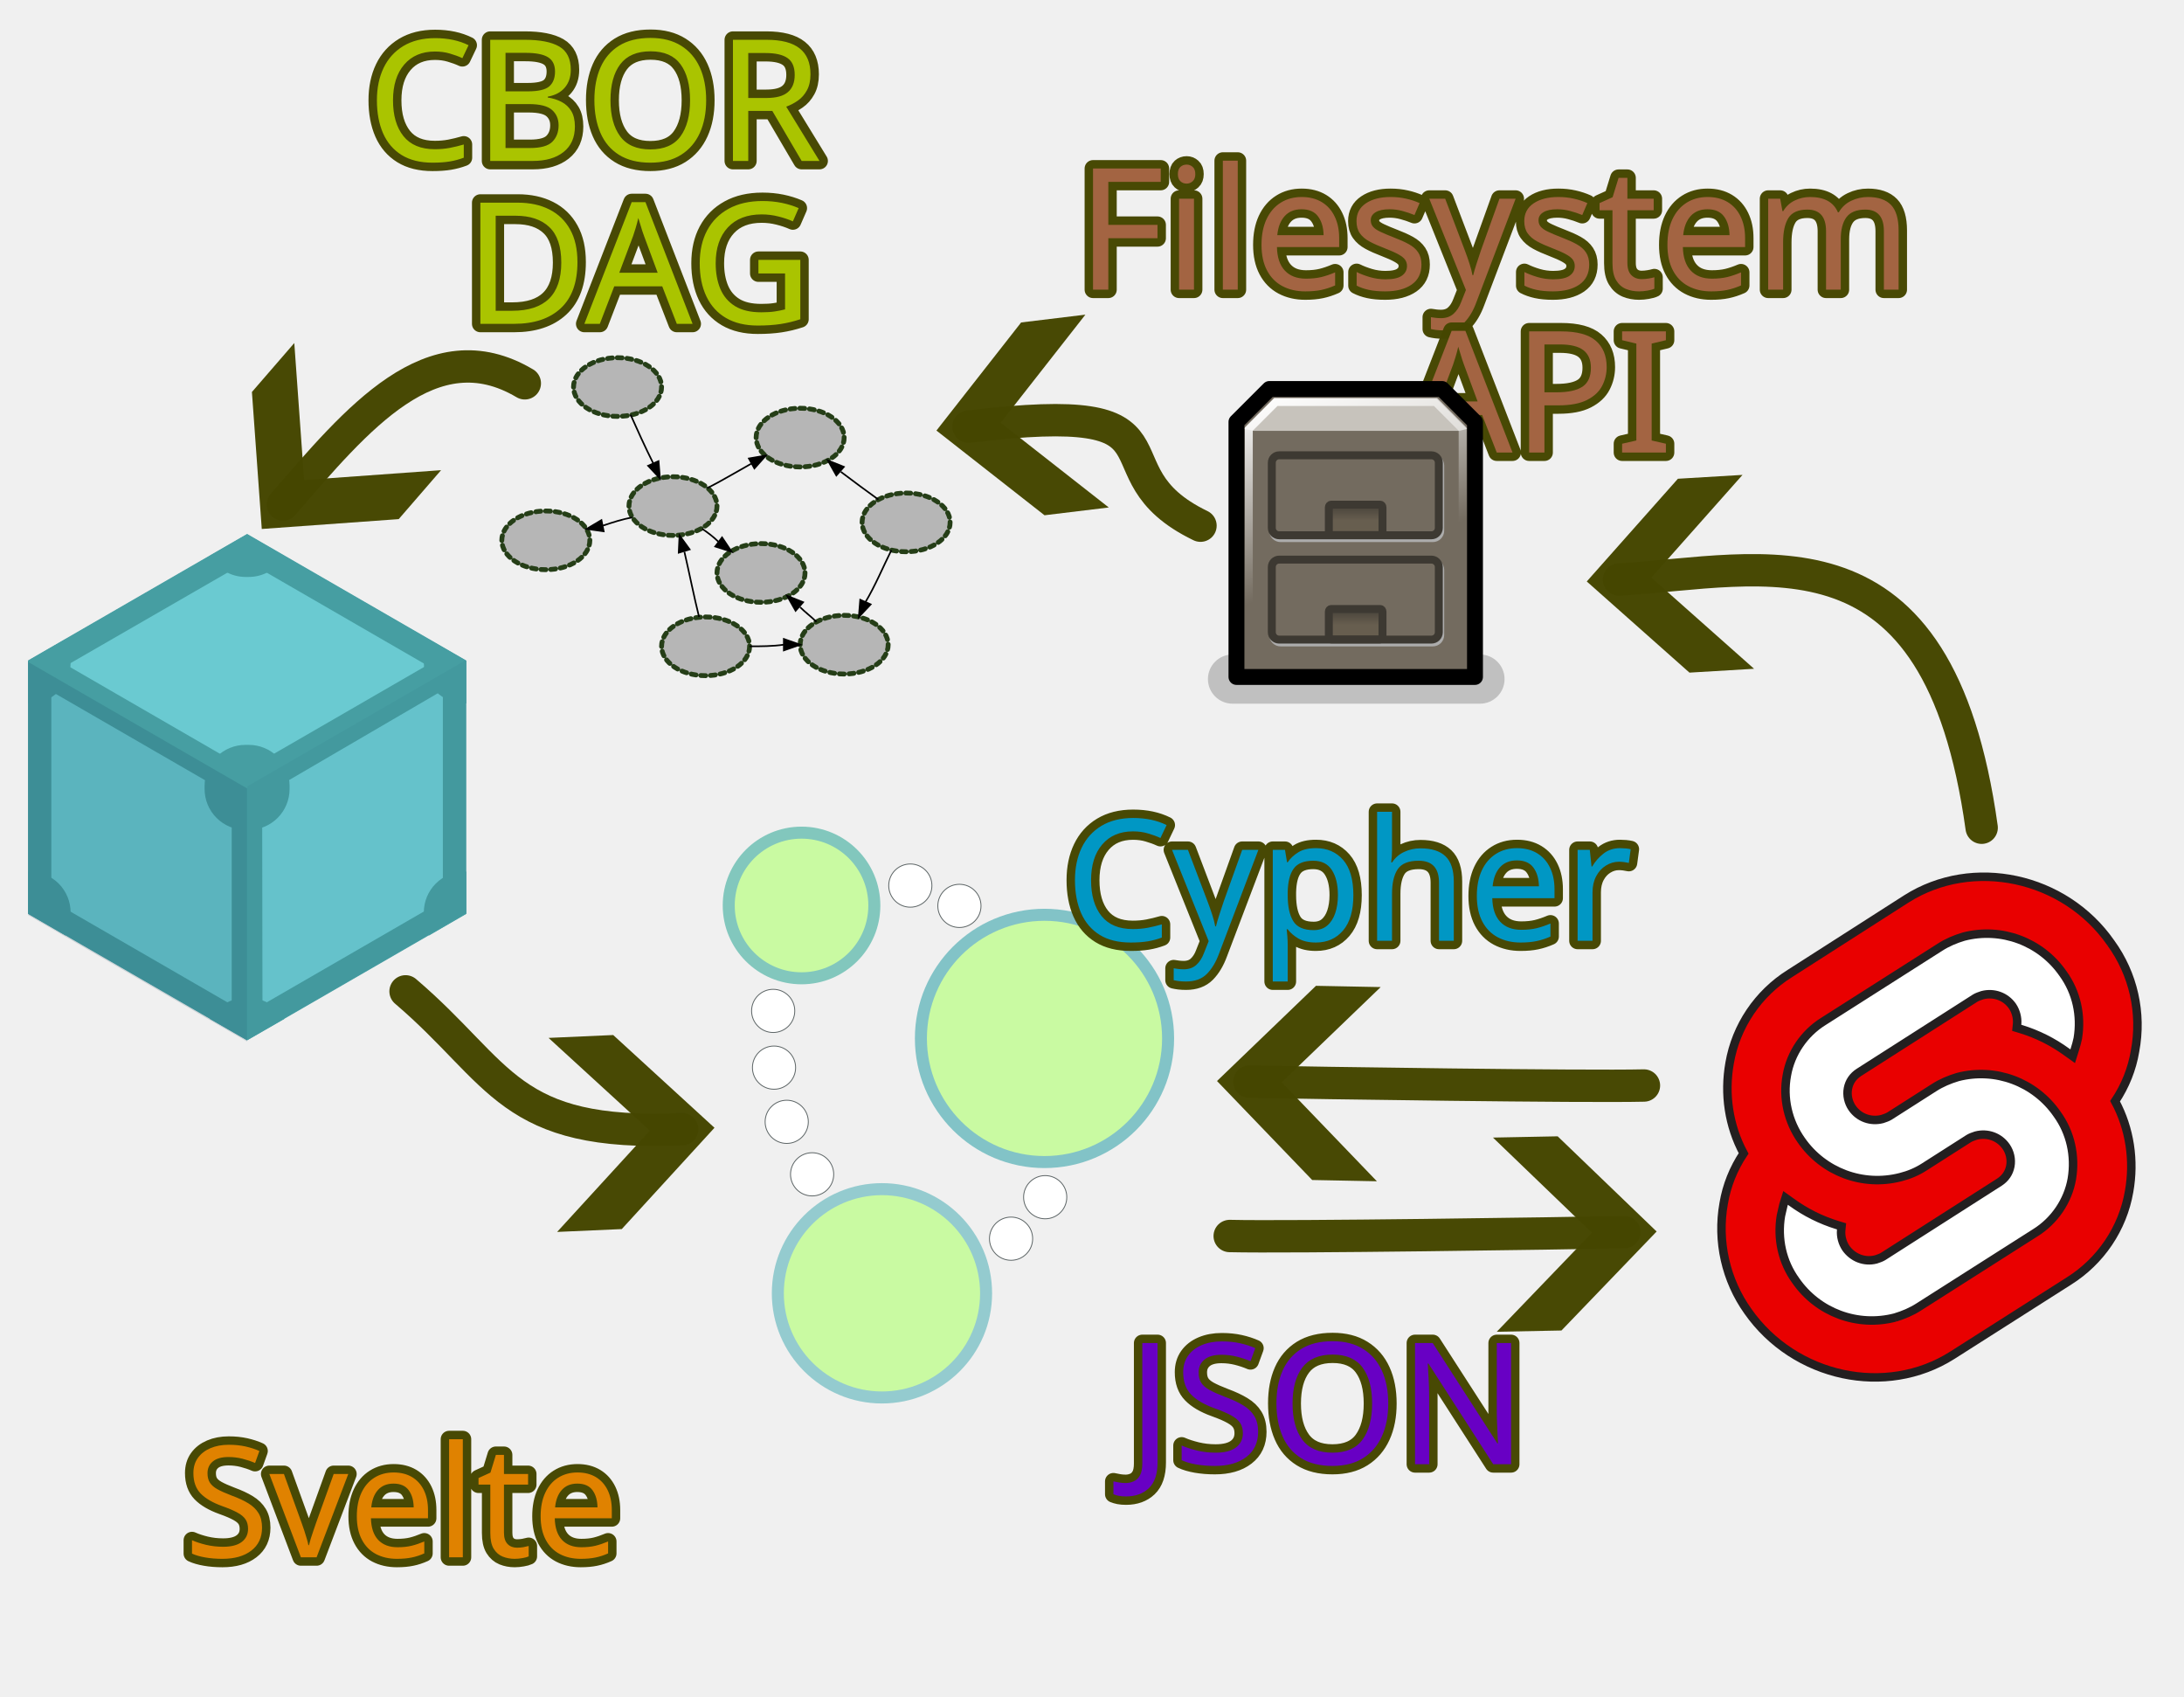
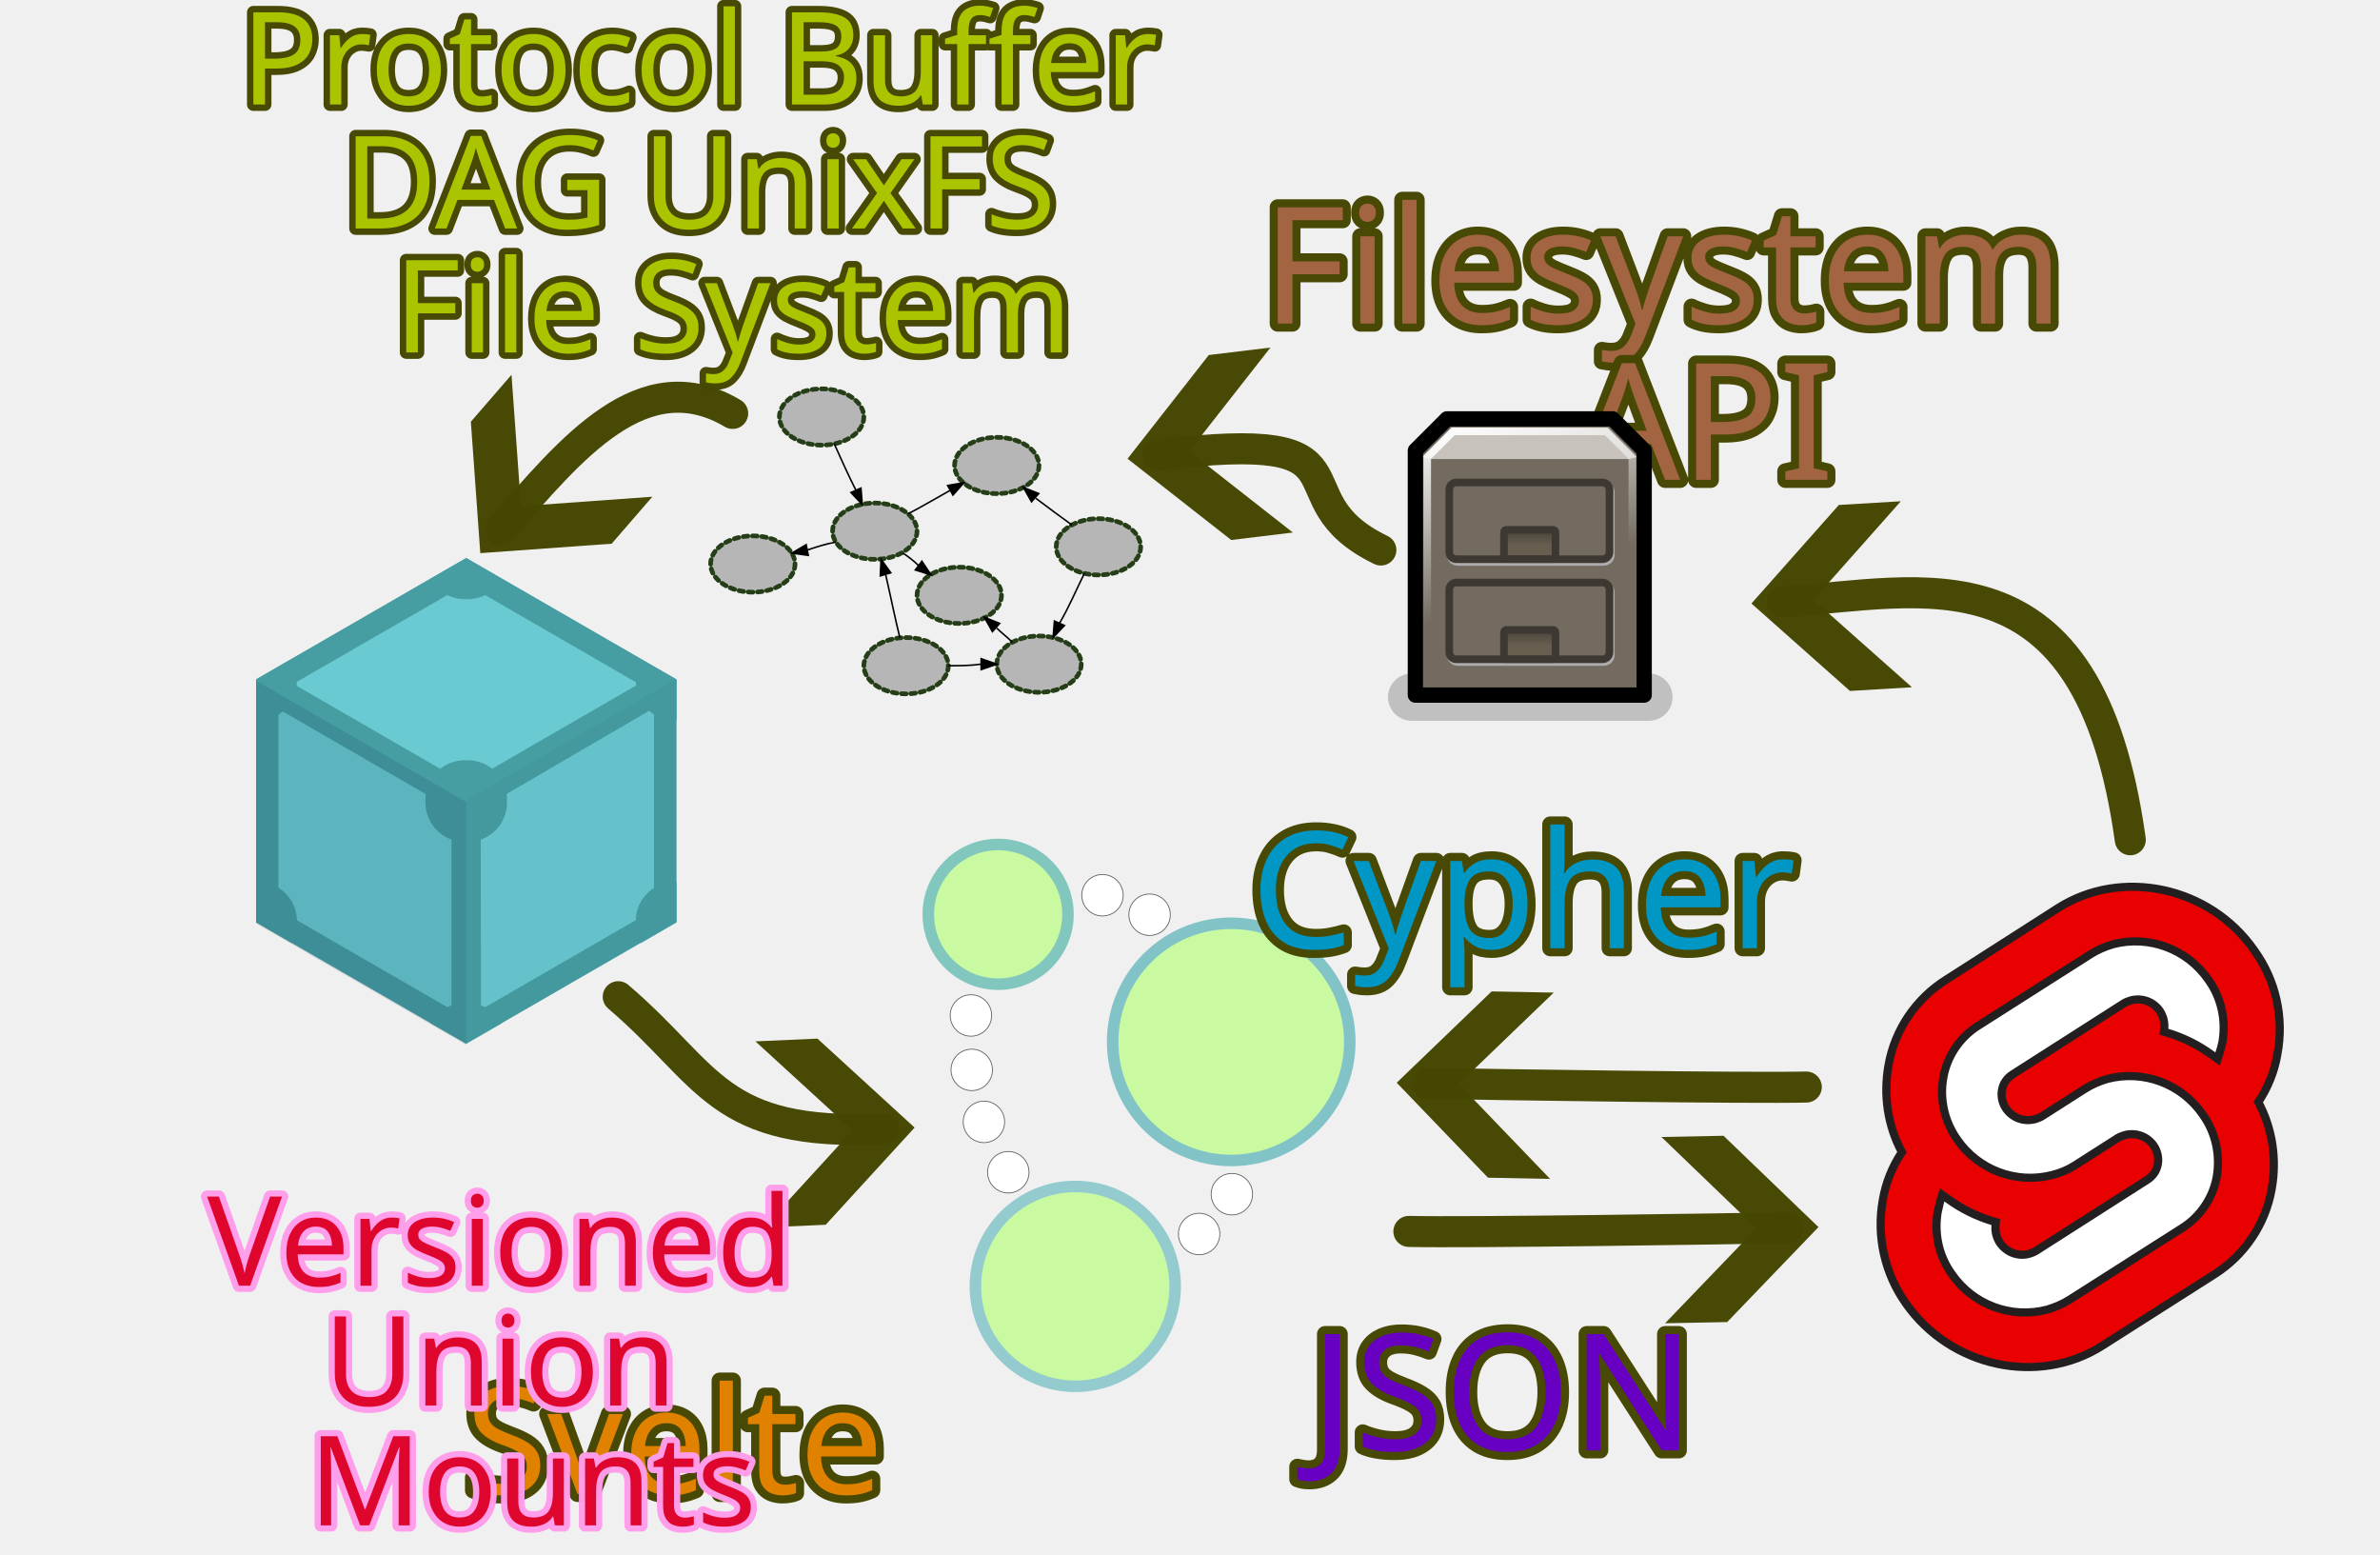
- <svg xmlns="http://www.w3.org/2000/svg" xmlns:xlink="http://www.w3.org/1999/xlink" viewBox="0 0 515 400" version="1.1" width="515" height="400" xml:space="preserve" id="svg1">
+ <svg xmlns="http://www.w3.org/2000/svg" xmlns:xlink="http://www.w3.org/1999/xlink" viewBox="-25 0 585 382" version="1.1" id="svg1">
  <defs id="defs1">
    <linearGradient id="linearGradient9923">
      <stop style="stop-color:#af0a19;stop-opacity:1;" offset="0" id="stop9925" />
      <stop id="stop9929" offset="0.5" style="stop-color:#e50e21;stop-opacity:1;" />
      <stop style="stop-color:#890813;stop-opacity:1;" offset="0.75" id="stop9931" />
      <stop style="stop-color:#730610;stop-opacity:1;" offset="1" id="stop9927" />
    </linearGradient>
    <linearGradient id="linearGradient10023">
      <stop id="stop10025" offset="0" style="stop-color:#000000;stop-opacity:1;" />
      <stop id="stop10027" offset="1" style="stop-color:#000000;stop-opacity:0;" />
    </linearGradient>
    <linearGradient xlink:href="#linearGradient9923" id="linearGradient29723" gradientUnits="userSpaceOnUse" x1="115.03" y1="224.252" x2="115.03" y2="301.575" />
    <linearGradient xlink:href="#linearGradient10023" id="linearGradient29725" gradientUnits="userSpaceOnUse" x1="21.59" y1="263.395" x2="205.091" y2="263.395" />
    <marker style="overflow:visible" id="ArrowWideHeavy-7-9" refX="0" refY="0" orient="auto-start-reverse" markerWidth="1" markerHeight="1" viewBox="0 0 1 1" preserveAspectRatio="xMidYMid">
      <path style="fill:context-stroke;fill-rule:evenodd;stroke:none" d="m 1,0 -3,3 h -2 l 3,-3 -3,-3 h 2 z" id="path4-3-6" />
    </marker>
    <linearGradient id="c">
      <stop offset="0" stop-color="#675e4f" stop-opacity="1" id="stop1" />
      <stop offset="1" stop-color="#1f1f1f" stop-opacity="1" id="stop2" />
    </linearGradient>
    <linearGradient id="b">
      <stop offset="0" stop-color="#fff" stop-opacity="1" id="stop3" />
      <stop offset="1" stop-color="#fff" stop-opacity="0" id="stop4" />
    </linearGradient>
    <radialGradient xlink:href="#linearGradient10023" cx="25.357" cy="36.5" fx="25.357" fy="36.5" r="14.714" gradientTransform="matrix(1,0,0,0.5,0,18.25)" gradientUnits="userSpaceOnUse" id="radialGradient6" />
    <linearGradient xlink:href="#b" id="d" x1="14.681" y1="7.219" x2="23.315" y2="29.538" gradientUnits="userSpaceOnUse" />
    <linearGradient gradientUnits="userSpaceOnUse" y2="19.169" x2="25.25" y1="23.568" x1="25.25" id="e" xlink:href="#c" />
    <linearGradient gradientTransform="translate(3e-7,13.11256)" y2="19.169" x2="25.25" y1="23.568" x1="25.25" gradientUnits="userSpaceOnUse" id="f" xlink:href="#c" />
    <marker style="overflow:visible" id="ArrowWideHeavy-7-9-1" refX="0" refY="0" orient="auto-start-reverse" markerWidth="1" markerHeight="1" viewBox="0 0 1 1" preserveAspectRatio="xMidYMid">
      <path style="fill:context-stroke;fill-rule:evenodd;stroke:none" d="m 1,0 -3,3 h -2 l 3,-3 -3,-3 h 2 z" id="path4-3-6-7" />
    </marker>
    <marker style="overflow:visible" id="ArrowWideHeavy-7-9-1-1" refX="0" refY="0" orient="auto-start-reverse" markerWidth="1" markerHeight="1" viewBox="0 0 1 1" preserveAspectRatio="xMidYMid">
      <path style="fill:context-stroke;fill-rule:evenodd;stroke:none" d="m 1,0 -3,3 h -2 l 3,-3 -3,-3 h 2 z" id="path4-3-6-7-7" />
    </marker>
    <marker style="overflow:visible" id="ArrowWideHeavy-7-9-1-18" refX="0" refY="0" orient="auto-start-reverse" markerWidth="1" markerHeight="1" viewBox="0 0 1 1" preserveAspectRatio="xMidYMid">
      <path style="fill:context-stroke;fill-rule:evenodd;stroke:none" d="m 1,0 -3,3 h -2 l 3,-3 -3,-3 h 2 z" id="path4-3-6-7-5" />
    </marker>
    <marker style="overflow:visible" id="ArrowWideHeavy-7-9-1-18-8" refX="0" refY="0" orient="auto-start-reverse" markerWidth="1" markerHeight="1" viewBox="0 0 1 1" preserveAspectRatio="xMidYMid">
      <path style="fill:context-stroke;fill-rule:evenodd;stroke:none" d="m 1,0 -3,3 h -2 l 3,-3 -3,-3 h 2 z" id="path4-3-6-7-5-8" />
    </marker>
    <marker style="overflow:visible" id="ArrowWideHeavy-7-9-1-18-8-6" refX="0" refY="0" orient="auto-start-reverse" markerWidth="1" markerHeight="1" viewBox="0 0 1 1" preserveAspectRatio="xMidYMid">
      <path style="fill:context-stroke;fill-rule:evenodd;stroke:none" d="m 1,0 -3,3 h -2 l 3,-3 -3,-3 h 2 z" id="path4-3-6-7-5-8-4" />
    </marker>
  </defs>
-   <g id="layer1" transform="translate(-262.99,-126.8474)">
+   <g id="layer1" transform="translate(-231.6592,-115.6196)">
    <g id="g1" transform="translate(668.9428,333.5471)">
      <path class="st0" d="M 91.8,15.6 C 80.9,-0.1 59.2,-4.7 43.6,5.2 L 16.1,22.8 C 8.6,27.5 3.4,35.2 1.9,43.9 0.6,51.2 1.7,58.7 5.2,65.2 2.8,68.8 1.2,72.8 0.5,77 c -1.6,8.9 0.5,18.1 5.7,25.4 11,15.7 32.6,20.3 48.2,10.4 L 81.9,95.3 c 7.5,-4.7 12.7,-12.4 14.2,-21.1 1.3,-7.3 0.2,-14.8 -3.3,-21.3 2.4,-3.6 4,-7.6 4.7,-11.8 1.7,-9 -0.4,-18.2 -5.7,-25.5" id="path1" style="fill:#e90000;fill-opacity:1" />
      <path class="st1" d="M 40.9,103.9 C 32,106.2 22.7,102.7 17.5,95.2 14.3,90.8 13.1,85.3 14,79.9 14.2,79 14.4,78.2 14.6,77.3 l 0.5,-1.6 1.4,1 c 3.3,2.4 6.9,4.2 10.8,5.4 l 1,0.3 -0.1,1 c -0.1,1.4 0.3,2.9 1.1,4.1 1.6,2.3 4.4,3.4 7.1,2.7 0.6,-0.2 1.2,-0.4 1.7,-0.7 L 65.5,72 c 1.4,-0.9 2.3,-2.2 2.6,-3.8 0.3,-1.6 -0.1,-3.3 -1,-4.6 -1.6,-2.3 -4.4,-3.3 -7.1,-2.6 -0.6,0.2 -1.2,0.4 -1.7,0.7 l -10.5,6.7 c -1.7,1.1 -3.6,1.9 -5.6,2.4 C 33.3,73.1 24,69.6 18.8,62.1 15.7,57.7 14.4,52.2 15.4,46.8 16.3,41.6 19.5,36.9 24,34.1 L 51.5,16.6 c 1.7,-1.1 3.6,-1.9 5.6,-2.5 8.9,-2.3 18.2,1.2 23.4,8.7 3.2,4.4 4.4,9.9 3.5,15.3 -0.2,0.9 -0.4,1.7 -0.7,2.6 l -0.5,1.6 -1.4,-1 C 78.1,38.9 74.5,37.1 70.6,35.9 l -1,-0.3 0.1,-1 c 0.1,-1.4 -0.3,-2.9 -1.1,-4.1 -1.6,-2.3 -4.4,-3.3 -7.1,-2.6 -0.6,0.2 -1.2,0.4 -1.7,0.7 L 32.4,46.1 c -1.4,0.9 -2.3,2.2 -2.6,3.8 -0.3,1.6 0.1,3.3 1,4.6 1.6,2.3 4.4,3.3 7.1,2.6 0.6,-0.2 1.2,-0.4 1.7,-0.7 l 10.5,-6.7 c 1.7,-1.1 3.6,-1.9 5.6,-2.5 8.9,-2.3 18.2,1.2 23.4,8.7 3.2,4.4 4.4,9.9 3.5,15.3 -0.9,5.2 -4.1,9.9 -8.6,12.7 l -27.5,17.5 c -1.7,1.1 -3.6,1.9 -5.6,2.5" id="path2" style="opacity:1;fill:#ffffff;fill-opacity:1" />
    </g>
    <g id="g6245" transform="matrix(2.06395,0,0,2.06395,826.0687,573.1365)">
      <circle transform="translate(-242.7549,-156.1269)" id="path5651" style="fill:#c9faa2;fill-opacity:1;stroke:#82c7bd;stroke-width:1.373;stroke-linecap:round;stroke-linejoin:miter;stroke-miterlimit:4;stroke-dasharray:none;stroke-dashoffset:0;stroke-opacity:1" cx="61.514" cy="43.318" r="8.318" />
      <circle transform="translate(-214.9964,-140.942)" id="path5651-4" style="fill:#c9faa2;fill-opacity:1;stroke:#82c3c7;stroke-width:1.373;stroke-linecap:round;stroke-linejoin:miter;stroke-miterlimit:4;stroke-dasharray:none;stroke-dashoffset:0;stroke-opacity:1" cx="61.514" cy="43.318" r="14.121" />
      <circle transform="translate(-233.5666,-111.8294)" id="path5651-4-3" style="fill:#c9faa2;fill-opacity:1;stroke:#94cbcf;stroke-width:1.373;stroke-linecap:round;stroke-linejoin:miter;stroke-miterlimit:4;stroke-dasharray:none;stroke-dashoffset:0;stroke-opacity:1" cx="61.514" cy="43.318" r="11.897" />
      <circle transform="translate(-242.7549,-154.5794)" id="path6229" style="fill:#ffffff;fill-opacity:1;stroke:#1f2b2c;stroke-width:0.1;stroke-miterlimit:4;stroke-dasharray:none;stroke-opacity:0.717" cx="58.274" cy="53.812" r="2.466" />
      <use height="497.126" width="704.467" transform="translate(0.09671953,6.480208)" id="use6231" xlink:href="#path6229" y="0" x="0" />
      <use height="497.126" width="704.467" transform="translate(1.450793,6.19005)" id="use6233" xlink:href="#use6231" y="0" x="0" />
      <use height="497.126" width="704.467" transform="translate(2.901586,5.996611)" id="use6235" xlink:href="#use6233" y="0" x="0" />
      <use height="497.126" width="704.467" transform="translate(26.62899,2.611427)" id="use6237" xlink:href="#use6235" y="0" x="0" />
      <use height="497.126" width="704.467" transform="translate(22.72909,7.350684)" id="use6239" xlink:href="#use6235" y="0" x="0" />
      <use height="497.126" width="704.467" transform="translate(11.21947,-32.98136)" id="use6241" xlink:href="#use6235" y="0" x="0" />
      <use height="497.126" width="704.467" transform="translate(5.609733,2.321269)" id="use6243" xlink:href="#use6241" y="0" x="0" />
    </g>
    <text xml:space="preserve" style="font-size:549.578px;line-height:0.96;font-family:Saira;-inkscape-font-specification:'Saira, @wght=700';font-variation-settings:'wght' 700;text-align:center;word-spacing:-3.135px;writing-mode:lr-tb;direction:ltr;text-anchor:middle;opacity:1;fill:#42a350;fill-opacity:1;stroke:#fbff4f;stroke-width:3.966;stroke-linecap:round;stroke-linejoin:round;stroke-dasharray:none;stroke-opacity:0.983;paint-order:stroke fill markers" x="484.946" y="486.879" id="text1">
      <tspan id="tspan1" x="484.946" y="486.879" style="font-style:normal;font-variant:normal;font-weight:normal;font-stretch:normal;font-size:36.638px;font-family:'Droid Sans Fallback';-inkscape-font-specification:'Droid Sans Fallback, @wght=700';font-variant-ligatures:normal;font-variant-caps:normal;font-variant-numeric:normal;font-variant-east-asian:normal;font-variation-settings:'wght' 700;fill:#42a350;fill-opacity:1;stroke:#454600;stroke-width:3.966;stroke-dasharray:none;stroke-opacity:0.983">Neo4j</tspan>
    </text>
    <text xml:space="preserve" style="font-style:normal;font-variant:normal;font-weight:normal;font-stretch:normal;font-size:40px;line-height:38.4px;font-family:Carlito;-inkscape-font-specification:Carlito;text-align:center;word-spacing:-0.5px;writing-mode:lr-tb;direction:ltr;text-anchor:middle;fill:#a36442;fill-opacity:1;stroke:#fbff4f;stroke-width:3.966;stroke-linecap:round;stroke-linejoin:round;stroke-dasharray:none;stroke-opacity:0.983;paint-order:stroke fill markers" x="651.796" y="195.131" id="text1-84">
      <tspan style="font-style:normal;font-variant:normal;font-weight:normal;font-stretch:normal;font-size:40px;line-height:38.4px;font-family:Carlito;-inkscape-font-specification:Carlito;font-variant-ligatures:normal;font-variant-caps:normal;font-variant-numeric:normal;font-variant-east-asian:normal;word-spacing:-0.5px;fill:#a36442;fill-opacity:1;stroke:#454600;stroke-width:3.966;stroke-dasharray:none;stroke-opacity:0.983" id="tspan7" x="651.796" y="195.131">Filesystem</tspan>
      <tspan x="651.796" y="233.531" style="font-style:normal;font-variant:normal;font-weight:normal;font-stretch:normal;font-size:40px;line-height:38.4px;font-family:Carlito;-inkscape-font-specification:Carlito;font-variant-ligatures:normal;font-variant-caps:normal;font-variant-numeric:normal;font-variant-east-asian:normal;word-spacing:-0.5px;fill:#a36442;fill-opacity:1;stroke:#454600;stroke-width:3.966;stroke-dasharray:none;stroke-opacity:0.983" id="tspan5">API</tspan>
    </text>
-     <text xml:space="preserve" style="font-style:normal;font-variant:normal;font-weight:normal;font-stretch:normal;font-size:40px;line-height:38.4px;font-family:Carlito;-inkscape-font-specification:Carlito;text-align:center;word-spacing:-0.5px;writing-mode:lr-tb;direction:ltr;text-anchor:middle;fill:#aac400;fill-opacity:1;stroke:#fbff4f;stroke-width:3.966;stroke-linecap:round;stroke-linejoin:round;stroke-dasharray:none;stroke-opacity:0.983;paint-order:stroke fill markers" x="439.531" y="164.788" id="text1-84-4">
-       <tspan style="font-style:normal;font-variant:normal;font-weight:normal;font-stretch:normal;font-size:40px;line-height:38.4px;font-family:Carlito;-inkscape-font-specification:Carlito;font-variant-ligatures:normal;font-variant-caps:normal;font-variant-numeric:normal;font-variant-east-asian:normal;word-spacing:-0.5px;fill:#aac400;fill-opacity:1;stroke:#454600;stroke-width:3.966;stroke-dasharray:none;stroke-opacity:0.983" id="tspan7-7" x="439.531" y="164.788">CBOR</tspan>
-       <tspan x="439.531" y="203.188" style="font-style:normal;font-variant:normal;font-weight:normal;font-stretch:normal;font-size:40px;line-height:38.4px;font-family:Carlito;-inkscape-font-specification:Carlito;font-variant-ligatures:normal;font-variant-caps:normal;font-variant-numeric:normal;font-variant-east-asian:normal;word-spacing:-0.5px;fill:#aac400;fill-opacity:1;stroke:#454600;stroke-width:3.966;stroke-dasharray:none;stroke-opacity:0.983" id="tspan5-6">DAG</tspan>
-     </text>
    <text xml:space="preserve" style="font-style:normal;font-variant:normal;font-weight:normal;font-stretch:normal;font-size:40px;line-height:38.4px;font-family:Carlito;-inkscape-font-specification:Carlito;text-align:center;word-spacing:-0.5px;writing-mode:lr-tb;direction:ltr;text-anchor:middle;fill:#0097c4;fill-opacity:1;stroke:#fbff4f;stroke-width:3.966;stroke-linecap:round;stroke-linejoin:round;stroke-dasharray:none;stroke-opacity:0.983;paint-order:stroke fill markers" x="607.075" y="348.63" id="text1-84-4-4">
      <tspan x="607.075" y="348.63" style="font-style:normal;font-variant:normal;font-weight:normal;font-stretch:normal;font-size:40px;line-height:38.4px;font-family:Carlito;-inkscape-font-specification:Carlito;font-variant-ligatures:normal;font-variant-caps:normal;font-variant-numeric:normal;font-variant-east-asian:normal;word-spacing:-0.5px;fill:#0097c4;fill-opacity:1;stroke:#454600;stroke-width:3.966;stroke-dasharray:none;stroke-opacity:0.983" id="tspan5-6-8">Cypher</tspan>
    </text>
    <text xml:space="preserve" style="font-style:normal;font-variant:normal;font-weight:normal;font-stretch:normal;font-size:40px;line-height:38.4px;font-family:Carlito;-inkscape-font-specification:Carlito;text-align:center;word-spacing:-0.5px;writing-mode:lr-tb;direction:ltr;text-anchor:middle;fill:#6800c4;fill-opacity:1;stroke:#fbff4f;stroke-width:3.966;stroke-linecap:round;stroke-linejoin:round;stroke-dasharray:none;stroke-opacity:0.983;paint-order:stroke fill markers" x="601.931" y="472.026" id="text1-84-4-4-7">
      <tspan x="601.931" y="472.026" style="font-style:normal;font-variant:normal;font-weight:normal;font-stretch:normal;font-size:40px;line-height:38.4px;font-family:Carlito;-inkscape-font-specification:Carlito;font-variant-ligatures:normal;font-variant-caps:normal;font-variant-numeric:normal;font-variant-east-asian:normal;word-spacing:-0.5px;fill:#6800c4;fill-opacity:1;stroke:#454600;stroke-width:3.966;stroke-dasharray:none;stroke-opacity:0.983" id="tspan5-6-8-6">JSON</tspan>
    </text>
-     <text xml:space="preserve" style="font-size:549.578px;line-height:0.96;font-family:Saira;-inkscape-font-specification:'Saira, @wght=700';font-variation-settings:'wght' 700;text-align:center;word-spacing:-3.135px;writing-mode:lr-tb;direction:ltr;text-anchor:middle;fill:#415895;fill-opacity:1;stroke:#fbff4f;stroke-width:3.966;stroke-linecap:round;stroke-linejoin:round;stroke-dasharray:none;stroke-opacity:0.983;paint-order:stroke fill markers" x="322.8" y="406.431" id="text1-8">
-       <tspan id="tspan1-5" x="322.8" y="406.431" style="font-style:normal;font-variant:normal;font-weight:normal;font-stretch:normal;font-size:36.638px;font-family:'Droid Sans Fallback';-inkscape-font-specification:'Droid Sans Fallback, @wght=700';font-variant-ligatures:normal;font-variant-caps:normal;font-variant-numeric:normal;font-variant-east-asian:normal;font-variation-settings:'wght' 700;fill:#415895;fill-opacity:1;stroke:#454600;stroke-width:3.966;stroke-dasharray:none;stroke-opacity:0.983">IPFS</tspan>
+     <text xml:space="preserve" style="font-size:549.578px;line-height:0.96;font-family:Saira;-inkscape-font-specification:'Saira, @wght=700';font-variation-settings:'wght' 700;text-align:center;word-spacing:-3.135px;writing-mode:lr-tb;direction:ltr;text-anchor:middle;fill:#415895;fill-opacity:1;stroke:#fbff4f;stroke-width:3.966;stroke-linecap:round;stroke-linejoin:round;stroke-dasharray:none;stroke-opacity:0.983;paint-order:stroke fill markers" x="268.34" y="394.286" id="text1-8">
+       <tspan id="tspan1-5" x="268.34" y="394.286" style="font-style:normal;font-variant:normal;font-weight:normal;font-stretch:normal;font-size:36.638px;font-family:'Droid Sans Fallback';-inkscape-font-specification:'Droid Sans Fallback, @wght=700';font-variant-ligatures:normal;font-variant-caps:normal;font-variant-numeric:normal;font-variant-east-asian:normal;font-variation-settings:'wght' 700;fill:#415895;fill-opacity:1;stroke:#454600;stroke-width:3.966;stroke-dasharray:none;stroke-opacity:0.983">IPFS</tspan>
    </text>
-     <text xml:space="preserve" style="font-size:549.578px;line-height:0.96;font-family:Saira;-inkscape-font-specification:'Saira, @wght=700';font-variation-settings:'wght' 700;text-align:center;word-spacing:-3.135px;writing-mode:lr-tb;direction:ltr;text-anchor:middle;fill:#ffffff;fill-opacity:1;stroke:#fbff4f;stroke-width:3.966;stroke-linecap:round;stroke-linejoin:round;stroke-dasharray:none;stroke-opacity:0.983;paint-order:stroke fill markers" x="714.982" y="493.971" id="text1-9">
-       <tspan id="tspan1-7" x="714.982" y="493.971" style="font-style:normal;font-variant:normal;font-weight:normal;font-stretch:normal;font-size:36.638px;font-family:'Droid Sans Fallback';-inkscape-font-specification:'Droid Sans Fallback, @wght=700';font-variant-ligatures:normal;font-variant-caps:normal;font-variant-numeric:normal;font-variant-east-asian:normal;font-variation-settings:'wght' 700;fill:#e08200;fill-opacity:1;stroke:#454600;stroke-width:3.966;stroke-dasharray:none;stroke-opacity:0.983">Svelte</tspan>
+     <text xml:space="preserve" style="font-size:549.578px;line-height:0.96;font-family:Saira;-inkscape-font-specification:'Saira, @wght=700';font-variation-settings:'wght' 700;text-align:center;word-spacing:-3.135px;writing-mode:lr-tb;direction:ltr;text-anchor:middle;fill:#ffffff;fill-opacity:1;stroke:#fbff4f;stroke-width:3.966;stroke-linecap:round;stroke-linejoin:round;stroke-dasharray:none;stroke-opacity:0.983;paint-order:stroke fill markers" x="729.648" y="482.734" id="text1-9">
+       <tspan id="tspan1-7" x="729.648" y="482.734" style="font-style:normal;font-variant:normal;font-weight:normal;font-stretch:normal;font-size:36.638px;font-family:'Droid Sans Fallback';-inkscape-font-specification:'Droid Sans Fallback, @wght=700';font-variant-ligatures:normal;font-variant-caps:normal;font-variant-numeric:normal;font-variant-east-asian:normal;font-variation-settings:'wght' 700;fill:#e08200;fill-opacity:1;stroke:#454600;stroke-width:3.966;stroke-dasharray:none;stroke-opacity:0.983">Svelte</tspan>
    </text>
    <path style="font-variation-settings:'wght' 700;fill:none;fill-opacity:1;stroke:#454600;stroke-width:7.631;stroke-linecap:round;stroke-linejoin:round;stroke-dasharray:none;stroke-opacity:0.983;marker-start:url(#ArrowWideHeavy-7-9);paint-order:stroke fill markers" d="m 644.777,263.468 c 34.521,-2.057 75.281,-15.136 85.5,58.508" id="path3-9-1" />
    <path style="font-variation-settings:'wght' 700;fill:none;fill-opacity:1;stroke:#454600;stroke-width:7.631;stroke-linecap:round;stroke-linejoin:round;stroke-dasharray:none;stroke-opacity:0.983;marker-start:url(#ArrowWideHeavy-7-9-1);paint-order:stroke fill markers" d="m 491.385,227.427 c 55.62,-6.745 27.724,10.317 54.688,23.343" id="path3-9-1-6" />
    <path style="font-variation-settings:'wght' 700;fill:none;fill-opacity:1;stroke:#454600;stroke-width:7.631;stroke-linecap:round;stroke-linejoin:round;stroke-dasharray:none;stroke-opacity:0.983;marker-start:url(#ArrowWideHeavy-7-9-1-1);paint-order:stroke fill markers" d="m 329.711,245.778 c 17.44,-20.142 35.092,-41.594 57.032,-28.569" id="path3-9-1-6-7" />
    <g fill="none" id="g7" transform="matrix(0.6146879,0,0,0.6146879,269.4365,252.4076)">
      <path d="m 0.3,146 84,48.5 84,-48.5 V 49 L 84.3,0.5 0.3,49 Z" fill="#469ea2" id="path1-4" />
      <path d="m 75.7,12.1 -61,35.2 c 0.1,1.098 0.1,2.202 0,3.3 l 60.9,35.2 c 5.14,-3.801 12.16,-3.801 17.3,0 l 60.9,-35.2 c -0.1,-1.098 -0.1,-2.202 0,-3.3 L 93,12.1 c -5.14,3.801 -12.16,3.801 -17.3,0 z m 84,48.2 -61,35.6 c 0.678,6.334 -2.792,12.385 -8.6,15 l 0.1,70 c 0.986,0.435 1.925,0.971 2.8,1.6 l 60.9,-35.2 c -0.678,-6.334 2.792,-12.385 8.6,-15 V 61.9 c -0.975,-0.457 -1.911,-0.992 -2.8,-1.6 z M 8.9,60.7 c -0.875,0.629 -1.814,1.165 -2.8,1.6 v 70.4 c 5.888,2.526 9.395,8.642 8.6,15 l 60.9,35.2 c 0.875,-0.629 1.814,-1.165 2.8,-1.6 v -70.4 c -5.888,-2.526 -9.395,-8.642 -8.6,-15 z" fill="#6acad1" id="path2-8" />
      <path d="m 84.3,11 75.1,43.4 v 86.7 L 84.3,184.5 9.2,141.1 V 54.3 Z m 0,-10.3 -84,48.5 v 97 l 84,48.5 84,-48.5 v -97 z" fill="#469ea2" id="path3-1" />
      <path d="m 84.9,114 h -1.2 c -4.167,0.011 -8.167,-1.64 -11.113,-4.587 C 69.64,106.467 67.989,102.467 68,98.3 V 97.1 C 67.989,92.933 69.64,88.933 72.587,85.987 75.533,83.04 79.533,81.389 83.7,81.4 h 1.2 c 4.167,-0.011 8.167,1.64 11.113,4.587 2.947,2.947 4.597,6.946 4.587,11.113 v 1.2 c 0.011,4.167 -1.64,8.167 -4.587,11.113 -2.947,2.947 -6.946,4.597 -11.113,4.587 z m 0,64.5 H 83.7 C 78.02,178.483 72.777,181.545 70,186.5 l 14.3,8.2 14.3,-8.2 c -2.777,-4.955 -8.02,-8.017 -13.7,-8 z m 83.5,-48.5 h -0.6 c -4.167,-0.011 -8.167,1.64 -11.113,4.587 -2.947,2.947 -4.597,6.946 -4.587,11.113 v 1.2 c -0.014,2.665 0.676,5.287 2,7.6 l 14.3,-8.3 z M 154.1,41 c -1.313,2.318 -2.002,4.936 -2,7.6 v 1.2 c -0.011,4.167 1.64,8.167 4.587,11.113 2.947,2.947 6.946,4.597 11.113,4.587 h 0.6 V 49.2 Z M 84.3,0.7 70,8.9 c 2.763,4.981 8.004,8.08 13.7,8.1 h 1.2 C 90.58,17.017 95.823,13.955 98.6,9 Z M 14.6,40.9 0.3,49.2 V 65.5 H 0.9 C 5.067,65.511 9.067,63.86 12.013,60.913 14.96,57.967 16.611,53.967 16.6,49.8 V 48.6 C 16.566,45.909 15.88,43.267 14.6,40.9 Z M 0.9,130 H 0.3 V 146.2 l 14.3,8.3 c 1.313,-2.318 2.002,-4.936 2,-7.6 v -1.2 c 0.011,-4.167 -1.64,-8.167 -4.587,-11.113 C 9.067,131.64 5.067,129.989 0.9,130 Z" fill="#469ea2" id="path4-2" />
      <g fill="#083b54" id="g6">
        <path d="M 84.3,195.2 V 98.1 L 0.3,49.6 v 97.1 z" fill-opacity="0.15" id="path5-9" />
        <path d="m 168.4,145.8 v -97 l -84,48.5 v 97.1 z" fill-opacity="0.05" id="path6" />
      </g>
    </g>
    <g id="g8" transform="matrix(1.875273,0,0,1.875273,535.5612,205.374)">
      <rect style="marker:none" width="37.3" height="6.187" x="6.541" y="40.399" rx="3.094" ry="3.094" opacity="0.2" color="#000000" fill="#000000" fill-opacity="1" fill-rule="evenodd" stroke="none" stroke-width="1" stroke-linecap="round" stroke-linejoin="round" marker-start="none" marker-mid="none" marker-end="none" stroke-miterlimit="4" stroke-dasharray="none" stroke-dashoffset="0" stroke-opacity="1" visibility="visible" display="inline" overflow="visible" id="rect6" />
      <path d="M 10.129,11.163 V 43.224 H 40.121 V 11.163 L 35.984,7.026 H 14.266 Z" fill="#736b5f" fill-opacity="1" fill-rule="evenodd" stroke="#000000" stroke-width="2" stroke-linecap="round" stroke-linejoin="round" stroke-miterlimit="4" stroke-dasharray="none" stroke-opacity="1" id="path6-1" />
      <path d="m 14.849,8.225 -3.723,3.816 1.188,0.25 h 25.814 l 1.001,-0.25 -3.863,-3.816 z" fill="#c7c3bc" fill-opacity="1" fill-rule="evenodd" stroke="none" stroke-width="1px" stroke-linecap="butt" stroke-linejoin="miter" stroke-opacity="1" id="path7" />
      <rect ry="0.929" rx="0.929" y="28.828" x="14.75" height="10.055" width="21" style="marker:none" opacity="1" color="#000000" fill="#acacac" fill-opacity="1" fill-rule="evenodd" stroke="#acacac" stroke-width="1px" stroke-linecap="round" stroke-linejoin="round" marker-start="none" marker-mid="none" marker-end="none" stroke-miterlimit="4" stroke-dasharray="none" stroke-dashoffset="0" stroke-opacity="1" visibility="visible" display="inline" overflow="visible" font-family="'Bitstream Vera Sans'" id="rect7" />
      <rect style="marker:none" width="21" height="10.055" x="14.573" y="28.475" rx="0.929" ry="0.929" opacity="1" color="#000000" fill="#736b5f" fill-opacity="1" fill-rule="evenodd" stroke="#3d3932" stroke-width="1px" stroke-linecap="round" stroke-linejoin="round" marker-start="none" marker-mid="none" marker-end="none" stroke-miterlimit="4" stroke-dasharray="none" stroke-dashoffset="0" stroke-opacity="1" visibility="visible" display="inline" overflow="visible" font-family="'Bitstream Vera Sans'" id="rect8" />
      <path d="M 11.681,12.062 V 41.653 H 38.569 V 12.062 L 35.167,8.66 H 15.083 Z" fill="none" fill-opacity="1" fill-rule="evenodd" stroke="url(#d)" stroke-width="1" stroke-linecap="butt" stroke-linejoin="miter" stroke-miterlimit="4" stroke-dasharray="none" stroke-opacity="1" id="path8" style="stroke:url(#d)" />
      <rect style="marker:none" width="21" height="10.055" x="14.75" y="15.716" rx="0.929" ry="0.929" opacity="1" color="#000000" fill="#acacac" fill-opacity="1" fill-rule="evenodd" stroke="#acacac" stroke-width="1px" stroke-linecap="round" stroke-linejoin="round" marker-start="none" marker-mid="none" marker-end="none" stroke-miterlimit="4" stroke-dasharray="none" stroke-dashoffset="0" stroke-opacity="1" visibility="visible" display="inline" overflow="visible" font-family="'Bitstream Vera Sans'" id="rect9" />
      <rect ry="0.929" rx="0.929" y="15.362" x="14.573" height="10.055" width="21" style="marker:none" opacity="1" color="#000000" fill="#736b5f" fill-opacity="1" fill-rule="evenodd" stroke="#3d3932" stroke-width="1px" stroke-linecap="round" stroke-linejoin="round" marker-start="none" marker-mid="none" marker-end="none" stroke-miterlimit="4" stroke-dasharray="none" stroke-dashoffset="0" stroke-opacity="1" visibility="visible" display="inline" overflow="visible" font-family="'Bitstream Vera Sans'" id="rect10" />
      <rect style="fill:url(#e);marker:none" width="6.747" height="3.822" x="21.744" y="21.569" rx="0.287" ry="0.337" opacity="1" color="#000000" fill="url(#e)" fill-opacity="1" fill-rule="evenodd" stroke="#3d3932" stroke-width="1px" stroke-linecap="round" stroke-linejoin="round" marker-start="none" marker-mid="none" marker-end="none" stroke-miterlimit="4" stroke-dasharray="none" stroke-dashoffset="0" stroke-opacity="1" visibility="visible" display="inline" overflow="visible" font-family="'Bitstream Vera Sans'" id="rect11" />
      <rect ry="0.337" rx="0.287" y="34.682" x="21.744" height="3.822" width="6.747" style="fill:url(#f);marker:none" opacity="1" color="#000000" fill="url(#f)" fill-opacity="1" fill-rule="evenodd" stroke="#3d3932" stroke-width="1px" stroke-linecap="round" stroke-linejoin="round" marker-start="none" marker-mid="none" marker-end="none" stroke-miterlimit="4" stroke-dasharray="none" stroke-dashoffset="0" stroke-opacity="1" visibility="visible" display="inline" overflow="visible" font-family="'Bitstream Vera Sans'" id="rect12" />
    </g>
    <g id="graph0" class="graph" transform="matrix(0.3844162,0,0,0.3844162,380.9351,286.5152)">
      <g id="node1" class="node" style="fill:#b6b6b6;fill-opacity:1;stroke:#253e17;stroke-width:2.969;stroke-linecap:round;stroke-dasharray:2.969, 2.969;stroke-dashoffset:0;stroke-opacity:1">
        <ellipse style="fill:#b6b6b6;fill-opacity:1;stroke:#253e17;stroke-width:2.969;stroke-linecap:round;stroke-dasharray:2.969, 2.969;stroke-dashoffset:0;stroke-opacity:1" cx="126" cy="-19" rx="27" ry="18" id="ellipse2" />
      </g>
      <g id="node3" class="node" style="fill:#b6b6b6;fill-opacity:1;stroke:#253e17;stroke-width:2.969;stroke-linecap:round;stroke-dasharray:2.969, 2.969;stroke-dashoffset:0;stroke-opacity:1">
        <ellipse style="fill:#b6b6b6;fill-opacity:1;stroke:#253e17;stroke-width:2.969;stroke-linecap:round;stroke-dasharray:2.969, 2.969;stroke-dashoffset:0;stroke-opacity:1" cx="106" cy="-105" rx="27" ry="18" id="ellipse3" />
      </g>
      <g id="edge2" class="edge">
        <path style="fill:none;stroke:#000000" d="m 122,-37 c -3,-12 -6,-27 -9,-40" id="path4-0" />
        <polygon style="fill:#000000;stroke:#000000" points="109.521,-76.416 110,-87 116.226,-78.427 " id="polygon4" />
      </g>
      <g id="node5" class="node" style="fill:#b6b6b6;fill-opacity:1;stroke:#253e17;stroke-width:2.969;stroke-linecap:round;stroke-dasharray:2.969, 2.969;stroke-dashoffset:0;stroke-opacity:1">
        <ellipse style="fill:#b6b6b6;fill-opacity:1;stroke:#253e17;stroke-width:2.969;stroke-linecap:round;stroke-dasharray:2.969, 2.969;stroke-dashoffset:0;stroke-opacity:1" cx="211" cy="-20" rx="27" ry="18" id="ellipse5" />
      </g>
      <g id="edge4" class="edge">
        <path style="fill:none;stroke:#000000" d="m 153,-19 c 7,0 14,0 21,-1" id="path6-3" />
        <polygon style="fill:#000000;stroke:#000000" points="174,-23.5 184,-20 174,-16.5 " id="polygon6" />
      </g>
      <g id="node11" class="node" style="fill:#b6b6b6;fill-opacity:1;stroke:#253e17;stroke-width:2.969;stroke-linecap:round;stroke-dasharray:2.969, 2.969;stroke-dashoffset:0;stroke-opacity:1">
        <ellipse style="fill:#b6b6b6;fill-opacity:1;stroke:#253e17;stroke-width:2.969;stroke-linecap:round;stroke-dasharray:2.969, 2.969;stroke-dashoffset:0;stroke-opacity:1" cx="184" cy="-147" rx="27" ry="18" id="ellipse7" />
      </g>
      <g id="edge16" class="edge">
        <path style="fill:none;stroke:#000000" d="m 127,-116 c 8,-4 18,-10 27,-15" id="path8-0" />
        <polygon style="fill:#000000;stroke:#000000" points="152.559,-134.203 163,-136 155.958,-128.084 " id="polygon8" />
      </g>
      <g id="node13" class="node" style="fill:#b6b6b6;fill-opacity:1;stroke:#253e17;stroke-width:2.969;stroke-linecap:round;stroke-dasharray:2.969, 2.969;stroke-dashoffset:0;stroke-opacity:1">
        <ellipse style="fill:#b6b6b6;fill-opacity:1;stroke:#253e17;stroke-width:2.969;stroke-linecap:round;stroke-dasharray:2.969, 2.969;stroke-dashoffset:0;stroke-opacity:1" cx="28" cy="-84" rx="27" ry="18" id="ellipse9" />
      </g>
      <g id="edge12" class="edge">
        <path style="fill:none;stroke:#000000" d="m 81,-98 c -6,1 -12,3 -18,5" id="path10" />
        <polygon style="fill:#000000;stroke:#000000" points="63.492,-89.529 53,-91 62.119,-96.393 " id="polygon10" />
      </g>
      <g id="node15" class="node" style="fill:#b6b6b6;fill-opacity:1;stroke:#253e17;stroke-width:2.969;stroke-linecap:round;stroke-dasharray:2.969, 2.969;stroke-dashoffset:0;stroke-opacity:1">
        <ellipse style="fill:#b6b6b6;fill-opacity:1;stroke:#253e17;stroke-width:2.969;stroke-linecap:round;stroke-dasharray:2.969, 2.969;stroke-dashoffset:0;stroke-opacity:1" cx="160" cy="-64" rx="27" ry="18" id="ellipse11" />
      </g>
      <g id="edge14" class="edge">
        <path style="fill:none;stroke:#000000" d="m 124,-91 c 3,2 7,5 10,8" id="path12" />
        <polygon style="fill:#000000;stroke:#000000" points="136.1,-85.8 142,-77 131.9,-80.2 " id="polygon12" />
      </g>
      <g id="edge18" class="edge">
        <path style="fill:none;stroke:#000000" d="m 194,-34 c -3,-3 -7,-6 -10,-9" id="path13" />
        <polygon style="fill:#000000;stroke:#000000" points="181.221,-40.781 176,-50 185.831,-46.049 " id="polygon13" />
      </g>
      <g id="node6" class="node" style="fill:#b6b6b6;fill-opacity:1;stroke:#253e17;stroke-width:2.969;stroke-linecap:round;stroke-dasharray:2.969, 2.969;stroke-dashoffset:0;stroke-opacity:1">
        <ellipse style="fill:#b6b6b6;fill-opacity:1;stroke:#253e17;stroke-width:2.969;stroke-linecap:round;stroke-dasharray:2.969, 2.969;stroke-dashoffset:0;stroke-opacity:1" cx="72" cy="-178" rx="27" ry="18" id="ellipse14" />
      </g>
      <g id="edge6" class="edge">
        <path style="fill:none;stroke:#000000" d="m 80,-161 c 4,9 9,20 14,30" id="path15" />
        <polygon style="fill:#000000;stroke:#000000" points="97.137,-132.56 98,-122 90.74,-129.717 " id="polygon15" />
      </g>
      <g id="node8" class="node" style="fill:#b6b6b6;fill-opacity:1;stroke:#253e17;stroke-width:2.969;stroke-linecap:round;stroke-dasharray:2.969, 2.969;stroke-dashoffset:0;stroke-opacity:1">
        <ellipse style="fill:#b6b6b6;fill-opacity:1;stroke:#253e17;stroke-width:2.969;stroke-linecap:round;stroke-dasharray:2.969, 2.969;stroke-dashoffset:0;stroke-opacity:1" cx="249" cy="-95" rx="27" ry="18" id="ellipse16" />
      </g>
      <g id="edge8" class="edge">
        <path style="fill:none;stroke:#000000" d="m 240,-78 c -5,10 -10,22 -16,32" id="path17" />
        <polygon style="fill:#000000;stroke:#000000" points="227.26,-44.717 220,-37 220.863,-47.56 " id="polygon17" />
      </g>
      <g id="edge10" class="edge">
        <path style="fill:none;stroke:#000000" d="m 232,-109 c -7,-5 -15,-11 -23,-17" id="path18" />
        <polygon style="fill:#000000;stroke:#000000" points="206.221,-123.781 201,-133 210.831,-129.049 " id="polygon18" />
      </g>
    </g>
+     <text xml:space="preserve" style="font-style:normal;font-variant:normal;font-weight:normal;font-stretch:normal;font-size:31.731px;line-height:30.462px;font-family:Carlito;-inkscape-font-specification:Carlito;text-align:center;word-spacing:-0.397px;writing-mode:lr-tb;direction:ltr;text-anchor:middle;fill:#aac400;fill-opacity:1;stroke:#fbff4f;stroke-width:3.146;stroke-linecap:round;stroke-linejoin:round;stroke-dasharray:none;stroke-opacity:0.983;paint-order:stroke fill markers" x="407.464" y="141.301" id="text1-84-4">
+       <tspan style="font-style:normal;font-variant:normal;font-weight:normal;font-stretch:normal;font-size:31.731px;line-height:30.462px;font-family:Carlito;-inkscape-font-specification:Carlito;font-variant-ligatures:normal;font-variant-caps:normal;font-variant-numeric:normal;font-variant-east-asian:normal;word-spacing:-0.397px;fill:#aac400;fill-opacity:1;stroke:#454600;stroke-width:3.146;stroke-dasharray:none;stroke-opacity:0.983" id="tspan7-7" x="407.464" y="141.301">Protocol Buffer</tspan>
+       <tspan x="407.464" y="171.762" style="font-style:normal;font-variant:normal;font-weight:normal;font-stretch:normal;font-size:31.731px;line-height:30.462px;font-family:Carlito;-inkscape-font-specification:Carlito;font-variant-ligatures:normal;font-variant-caps:normal;font-variant-numeric:normal;font-variant-east-asian:normal;word-spacing:-0.397px;fill:#aac400;fill-opacity:1;stroke:#454600;stroke-width:3.146;stroke-dasharray:none;stroke-opacity:0.983" id="tspan5-6">DAG UnixFS</tspan>
+       <tspan x="407.464" y="202.224" style="font-style:normal;font-variant:normal;font-weight:normal;font-stretch:normal;font-size:31.731px;line-height:30.462px;font-family:Carlito;-inkscape-font-specification:Carlito;font-variant-ligatures:normal;font-variant-caps:normal;font-variant-numeric:normal;font-variant-east-asian:normal;word-spacing:-0.397px;fill:#aac400;fill-opacity:1;stroke:#454600;stroke-width:3.146;stroke-dasharray:none;stroke-opacity:0.983" id="tspan2">File System</tspan>
+     </text>
    <path style="font-variation-settings:'wght' 700;fill:none;fill-opacity:1;stroke:#454600;stroke-width:7.631;stroke-linecap:round;stroke-linejoin:round;stroke-dasharray:none;stroke-opacity:0.983;marker-start:url(#ArrowWideHeavy-7-9-1-18);paint-order:stroke fill markers" d="M 423.846,393.045 C 382.732,394.862 381.41,379.98 358.624,360.551" id="path3-9-1-6-5" />
    <path style="font-variation-settings:'wght' 700;fill:none;fill-opacity:1;stroke:#454600;stroke-width:7.631;stroke-linecap:round;stroke-linejoin:round;stroke-dasharray:none;stroke-opacity:0.983;marker-start:url(#ArrowWideHeavy-7-9-1-18-8);paint-order:stroke fill markers" d="m 646.004,417.314 c -15.828,0.309 -79.132,1.25 -93.043,0.911" id="path3-9-1-6-5-8" />
    <path style="font-variation-settings:'wght' 700;fill:none;fill-opacity:1;stroke:#454600;stroke-width:7.631;stroke-linecap:round;stroke-linejoin:round;stroke-dasharray:none;stroke-opacity:0.983;marker-start:url(#ArrowWideHeavy-7-9-1-18-8-6);paint-order:stroke fill markers" d="m 557.598,381.836 c 15.828,0.309 79.132,1.25 93.043,0.911" id="path3-9-1-6-5-8-3" />
+     <text xml:space="preserve" style="font-style:normal;font-variant:normal;font-weight:normal;font-stretch:normal;font-size:30.671px;line-height:29.444px;font-family:Carlito;-inkscape-font-specification:Carlito;text-align:center;word-spacing:-0.383px;writing-mode:lr-tb;direction:ltr;text-anchor:middle;fill:#df062e;fill-opacity:1;stroke:#ff9dea;stroke-width:3.041;stroke-linecap:round;stroke-linejoin:round;stroke-dasharray:none;stroke-opacity:0.983;paint-order:stroke fill markers" x="357.495" y="431.572" id="text1-84-5">
+       <tspan style="font-style:normal;font-variant:normal;font-weight:normal;font-stretch:normal;font-size:30.671px;line-height:29.444px;font-family:Carlito;-inkscape-font-specification:Carlito;font-variant-ligatures:normal;font-variant-caps:normal;font-variant-numeric:normal;font-variant-east-asian:normal;word-spacing:-0.383px;fill:#df062e;fill-opacity:1;stroke:#ff9dea;stroke-width:3.041;stroke-dasharray:none;stroke-opacity:0.983" id="tspan7-3" x="357.495" y="431.572">Versioned</tspan>
+       <tspan style="font-style:normal;font-variant:normal;font-weight:normal;font-stretch:normal;font-size:30.671px;line-height:29.444px;font-family:Carlito;-inkscape-font-specification:Carlito;font-variant-ligatures:normal;font-variant-caps:normal;font-variant-numeric:normal;font-variant-east-asian:normal;word-spacing:-0.383px;fill:#df062e;fill-opacity:1;stroke:#ff9dea;stroke-width:3.041;stroke-dasharray:none;stroke-opacity:0.983" x="357.495" y="461.017" id="tspan3">Union</tspan>
+       <tspan x="357.495" y="490.461" style="font-style:normal;font-variant:normal;font-weight:normal;font-stretch:normal;font-size:30.671px;line-height:29.444px;font-family:Carlito;-inkscape-font-specification:Carlito;font-variant-ligatures:normal;font-variant-caps:normal;font-variant-numeric:normal;font-variant-east-asian:normal;word-spacing:-0.383px;fill:#df062e;fill-opacity:1;stroke:#ff9dea;stroke-width:3.041;stroke-dasharray:none;stroke-opacity:0.983" id="tspan5-5">Mounts</tspan>
+     </text>
  </g>
  <style type="text/css" id="style1">
	.st0{fill:#FF3E00;}
	.st1{fill:#FFFFFF;}
</style>
  <style type="text/css" id="style4107">
- 	
+ 
		.st0{fill:url(#XMLID_3_);stroke:#231F20;stroke-width:2;}
		.st1{opacity:0.89;fill:url(#XMLID_2_);stroke:#231F20;stroke-width:2;}
		.st2{fill:url(#XMLID_1_);stroke:#231F20;stroke-width:4;stroke-linecap:round;}
		.st3{fill:none;stroke:#231F20;stroke-width:3;stroke-linecap:round;stroke-miterlimit:5;stroke-dasharray:10 6 8 4;}
		.st4{fill:#D2EDF3;stroke:#231F20;stroke-width:2;}
- 	
+ 
	</style>
</svg>
